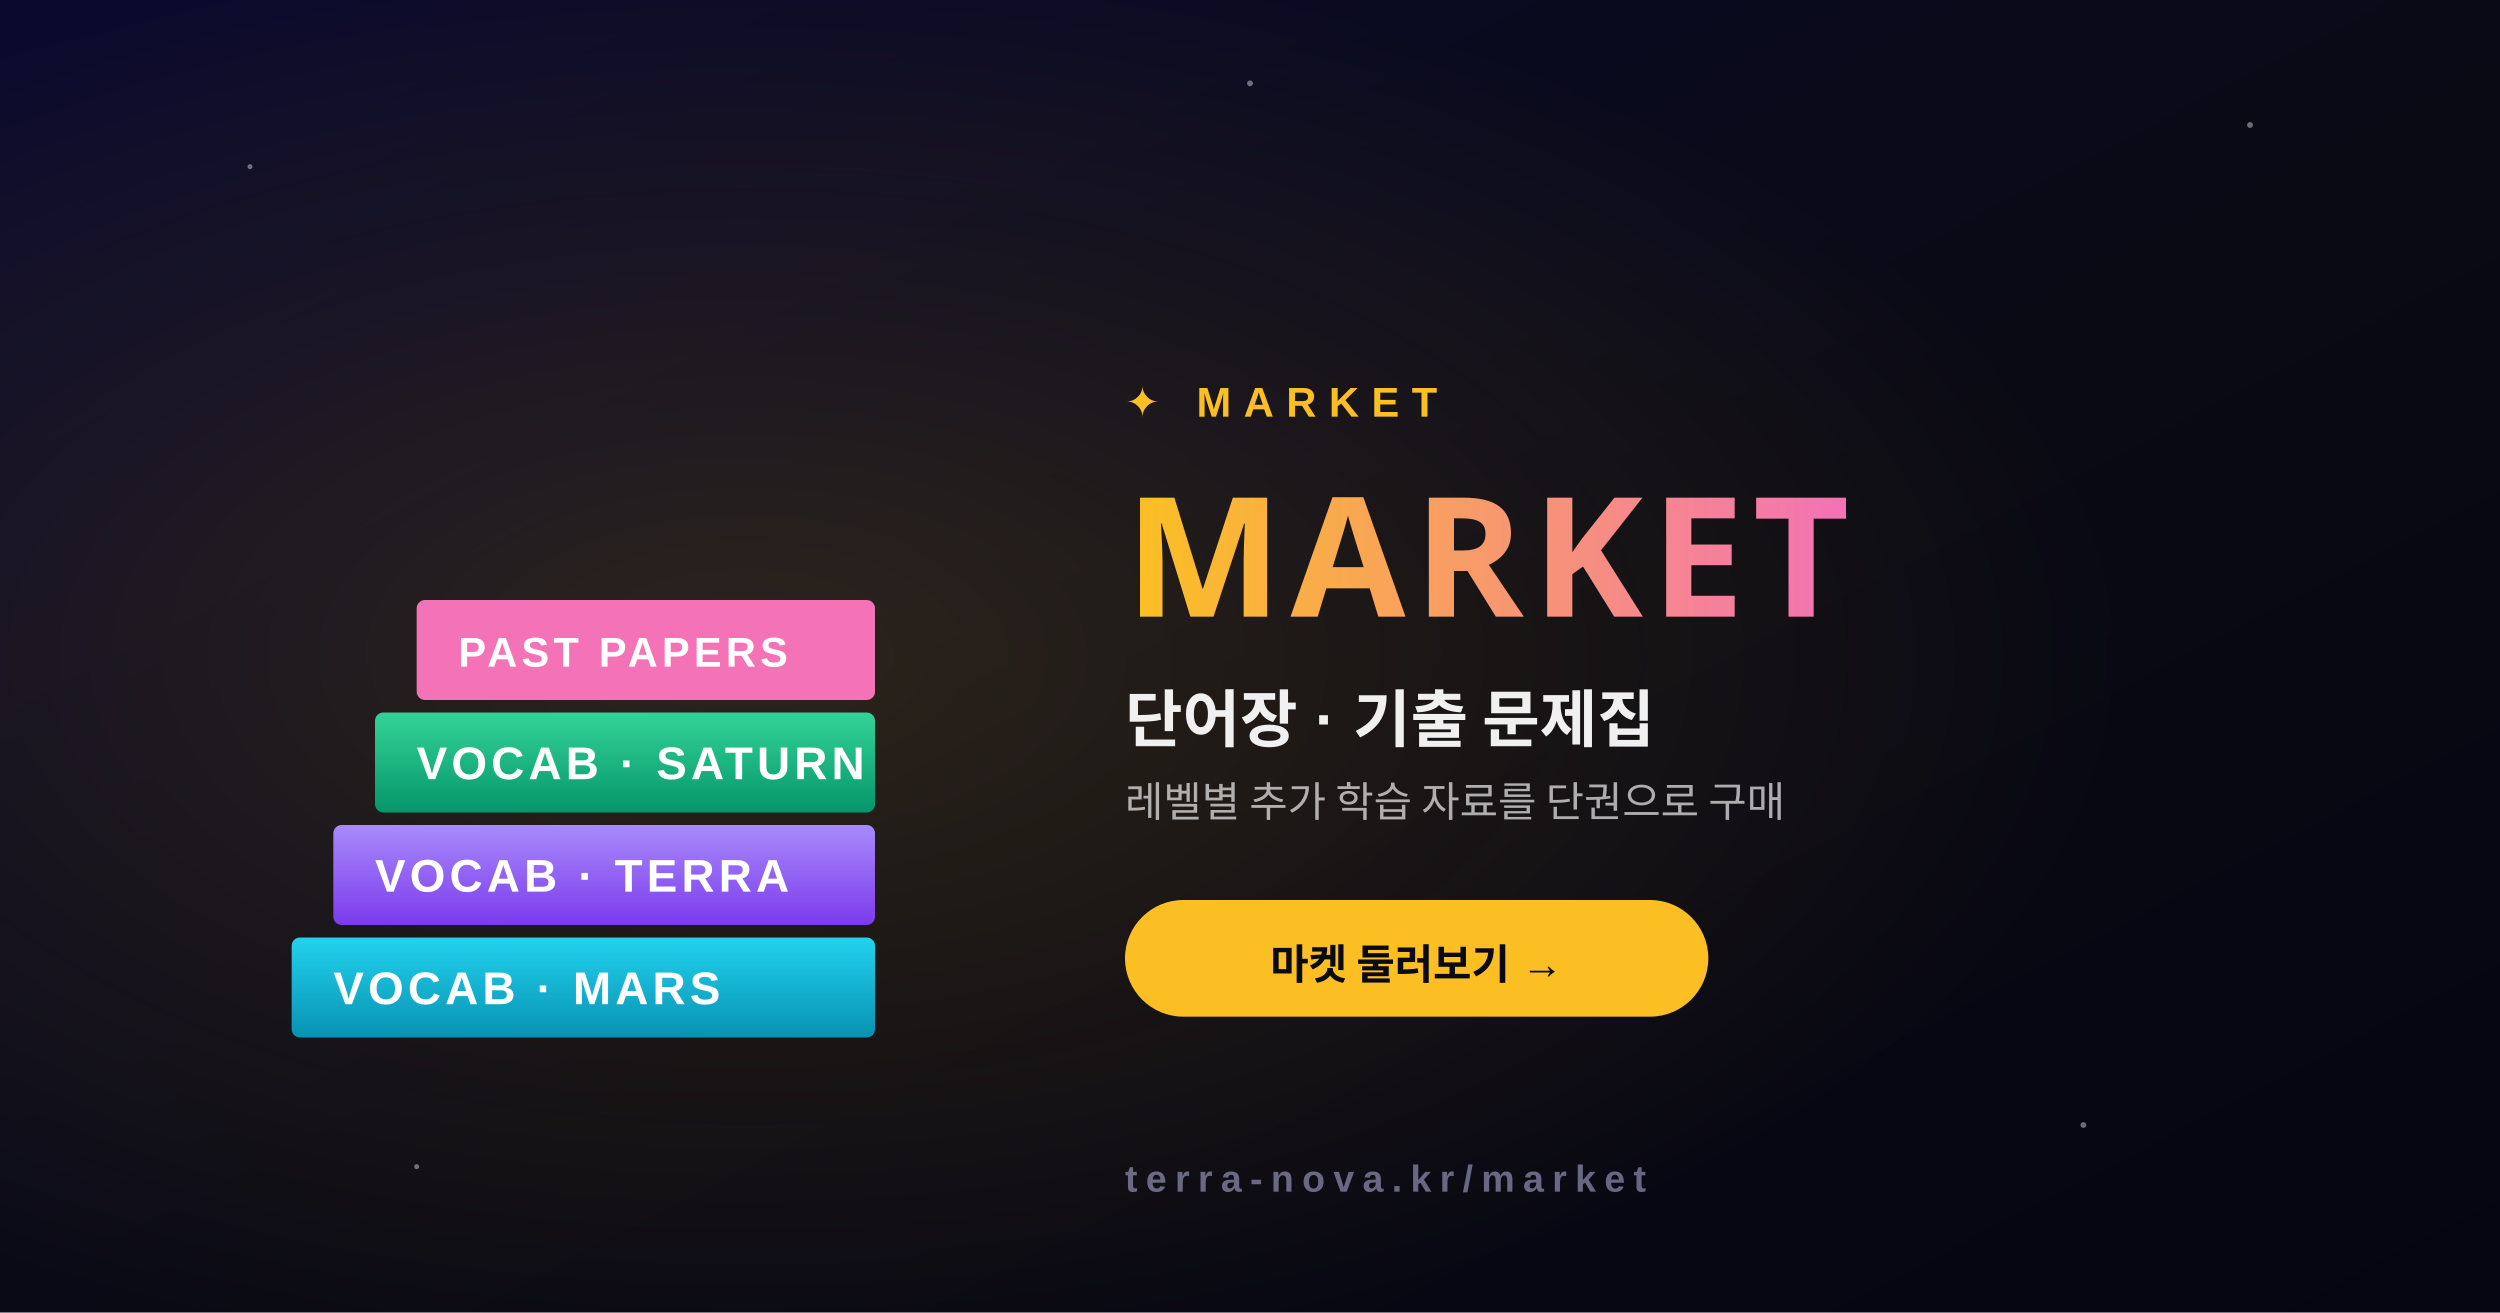
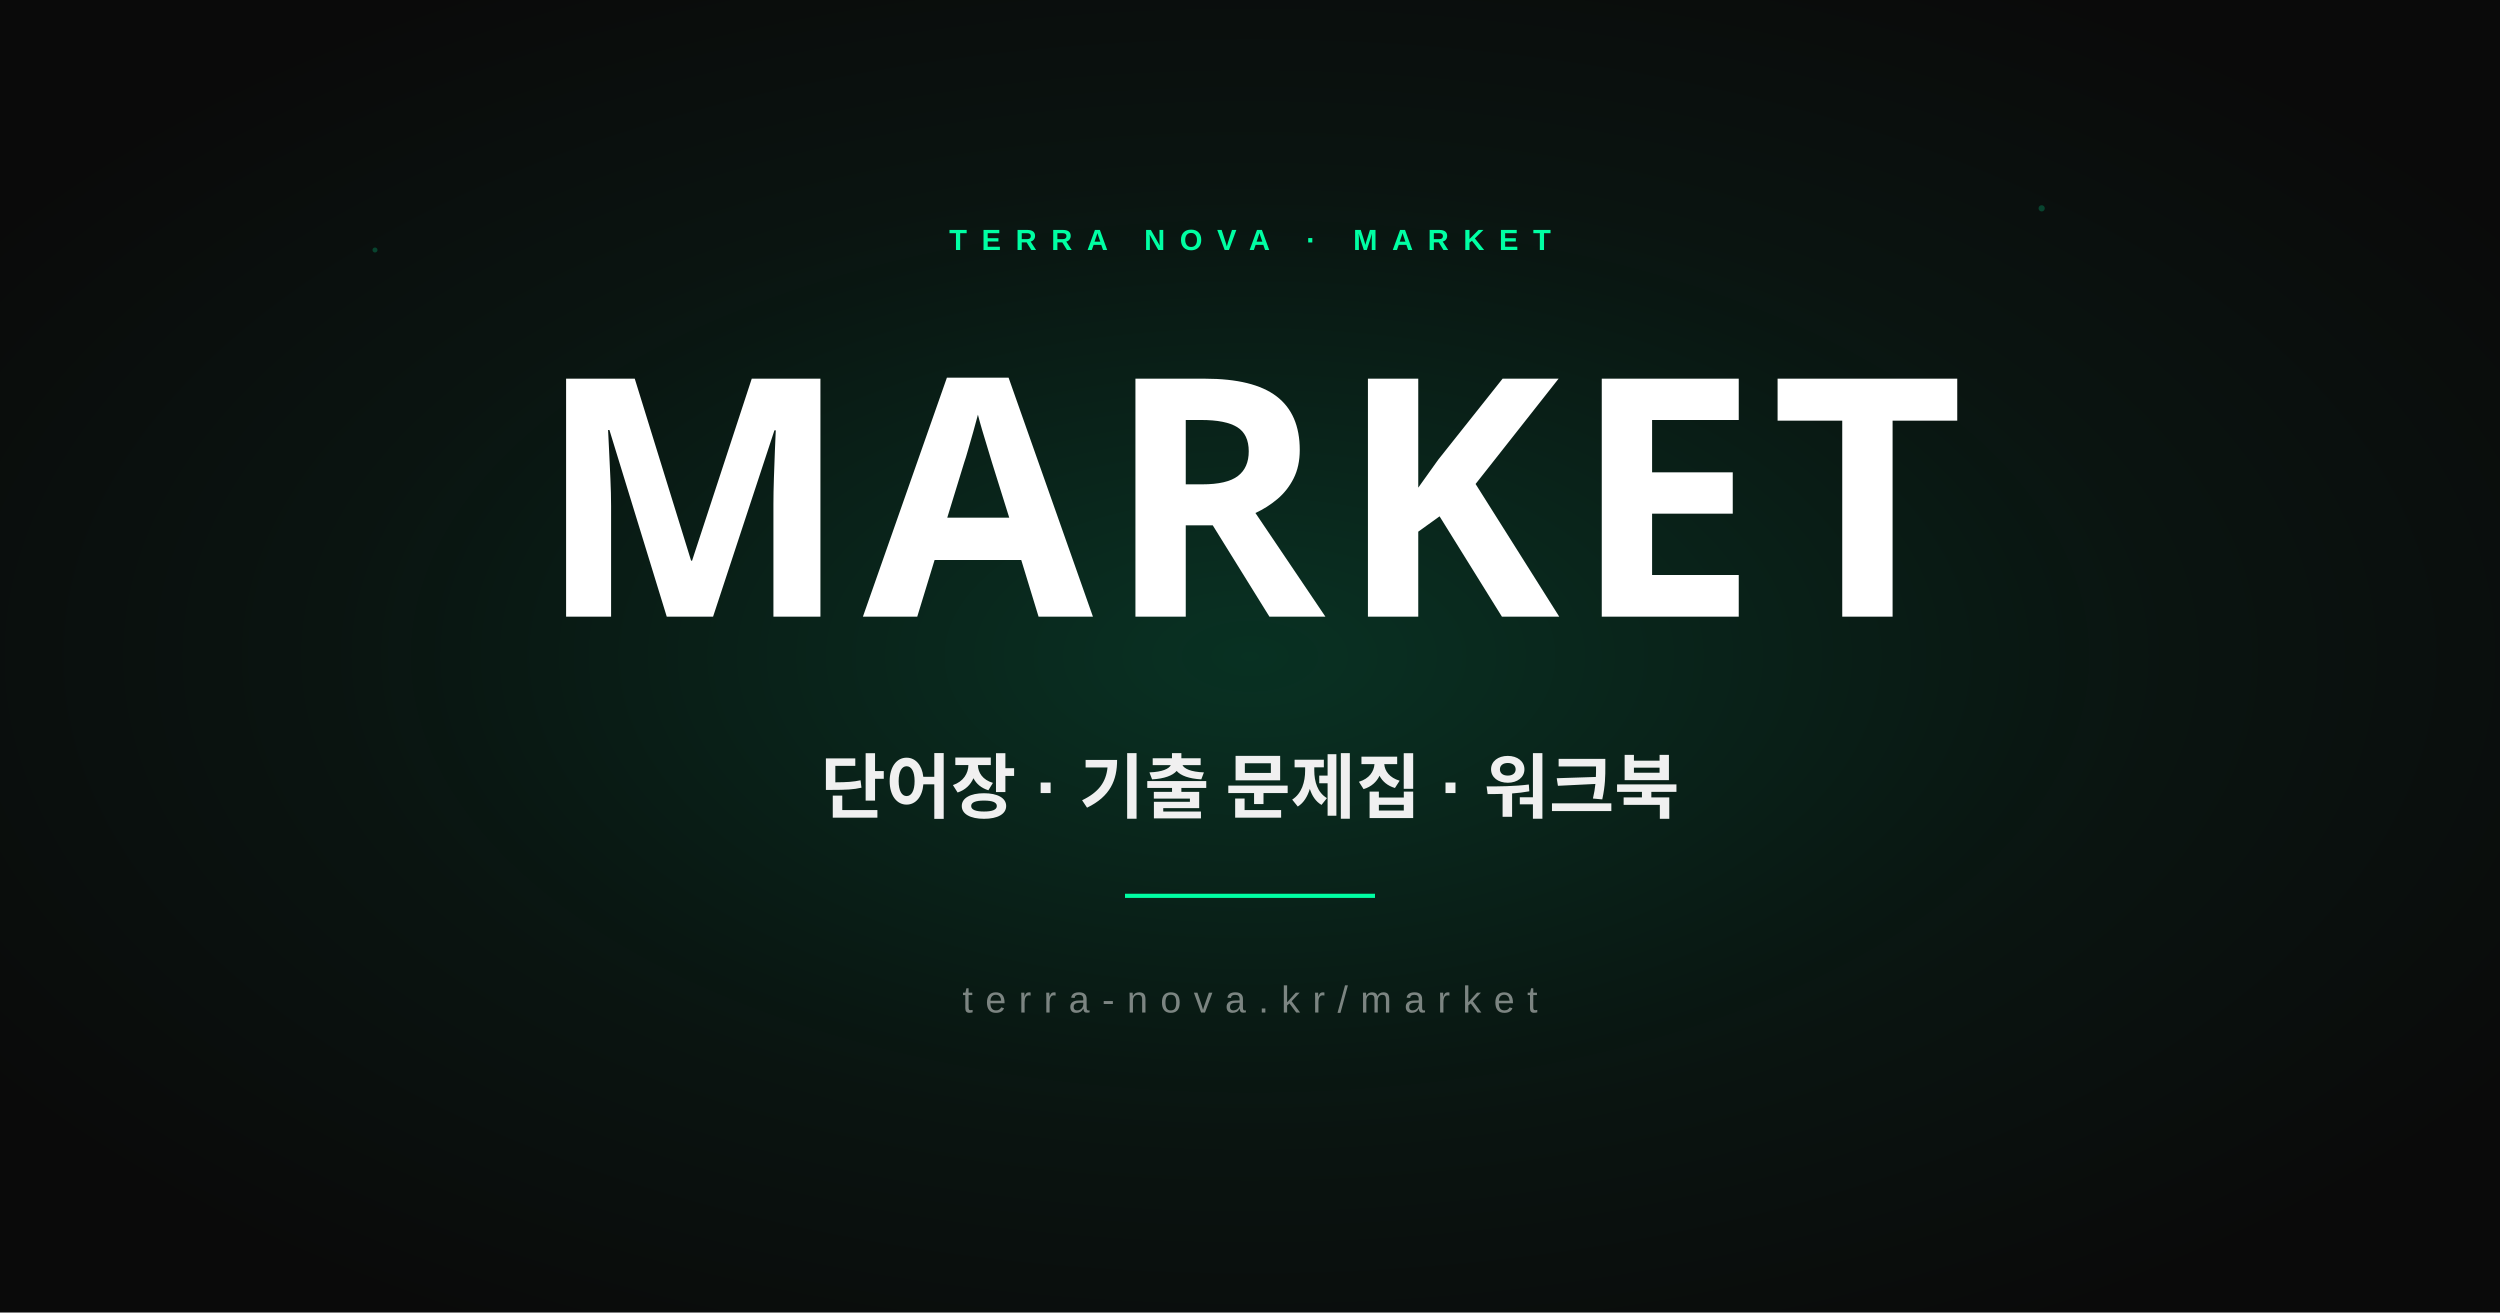
- <svg xmlns="http://www.w3.org/2000/svg" viewBox="0 0 1200 630" width="1200" height="630" role="img" aria-label="Terra Nova 마켓 OG 커버">
+ <svg xmlns="http://www.w3.org/2000/svg" viewBox="0 0 1200 630" width="1200" height="630" role="img" aria-label="Terra Nova market">
  <defs>
-     <linearGradient id="bg" x1="0%" y1="0%" x2="100%" y2="100%">
-       <stop offset="0%" stop-color="#0B0A2E" />
-       <stop offset="55%" stop-color="#0A0A14" />
-       <stop offset="100%" stop-color="#050512" />
-     </linearGradient>
-     <linearGradient id="title" x1="0%" y1="0%" x2="100%" y2="0%">
-       <stop offset="0%" stop-color="#FBBF24" />
-       <stop offset="100%" stop-color="#F472B6" />
-     </linearGradient>
-     <linearGradient id="bookA" x1="0%" y1="0%" x2="0%" y2="100%">
-       <stop offset="0%" stop-color="#22D3EE" />
-       <stop offset="100%" stop-color="#0891B2" />
-     </linearGradient>
-     <linearGradient id="bookB" x1="0%" y1="0%" x2="0%" y2="100%">
-       <stop offset="0%" stop-color="#A78BFA" />
-       <stop offset="100%" stop-color="#7C3AED" />
-     </linearGradient>
-     <linearGradient id="bookC" x1="0%" y1="0%" x2="0%" y2="100%">
-       <stop offset="0%" stop-color="#34D399" />
-       <stop offset="100%" stop-color="#059669" />
-     </linearGradient>
-     <radialGradient id="glow" cx="30%" cy="50%" r="55%">
-       <stop offset="0%" stop-color="rgba(251,191,36,.14)" />
-       <stop offset="100%" stop-color="rgba(251,191,36,0)" />
+     <radialGradient id="halo" cx="50%" cy="50%" r="60%">
+       <stop offset="0%" stop-color="rgba(0,255,163,.16)" />
+       <stop offset="60%" stop-color="rgba(0,255,163,.04)" />
+       <stop offset="100%" stop-color="rgba(0,255,163,0)" />
    </radialGradient>
  </defs>
-   <rect width="1200" height="630" fill="url(#bg)" />
-   <rect width="1200" height="630" fill="url(#glow)" />
-   <g fill="#fff" opacity=".4">
-     <circle cx="120" cy="80" r="1.2" />
-     <circle cx="600" cy="40" r="1.4" />
-     <circle cx="1080" cy="60" r="1.4" />
-     <circle cx="200" cy="560" r="1.2" />
-     <circle cx="1000" cy="540" r="1.4" />
+   <rect width="1200" height="630" fill="#0A0A0A" />
+   <rect width="1200" height="630" fill="url(#halo)" />
+   <g fill="#00FFA3" opacity=".22">
+     <circle cx="180" cy="120" r="1.2" />
+     <circle cx="980" cy="100" r="1.5" />
  </g>
-   <g transform="translate(140,180)">
-     <rect x="0" y="270" width="280" height="48" rx="4" fill="url(#bookA)" />
-     <text x="20" y="302" font-family="'Bebas Neue','Arial',sans-serif" font-weight="700" font-size="22" letter-spacing="2" fill="#fff">VOCAB · MARS</text>
-     <rect x="20" y="216" width="260" height="48" rx="4" fill="url(#bookB)" />
-     <text x="40" y="248" font-family="'Bebas Neue','Arial',sans-serif" font-weight="700" font-size="22" letter-spacing="2" fill="#fff">VOCAB · TERRA</text>
-     <rect x="40" y="162" width="240" height="48" rx="4" fill="url(#bookC)" />
-     <text x="60" y="194" font-family="'Bebas Neue','Arial',sans-serif" font-weight="700" font-size="22" letter-spacing="2" fill="#fff">VOCAB · SATURN</text>
-     <rect x="60" y="108" width="220" height="48" rx="4" fill="#F472B6" />
-     <text x="80" y="140" font-family="'Bebas Neue','Arial',sans-serif" font-weight="700" font-size="20" letter-spacing="2" fill="#fff">PAST PAPERS</text>
-   </g>
-   <text x="540" y="200" font-family="'Noto Sans KR','Arial',sans-serif" font-weight="700" font-size="20" letter-spacing="6" fill="#FBBF24">✦ MARKET</text>
-   <text x="540" y="296" font-family="'Bebas Neue','Arial Black',sans-serif" font-weight="700" font-size="80" letter-spacing="4" fill="url(#title)">MARKET</text>
-   <text x="540" y="356" font-family="'Noto Sans KR','Arial',sans-serif" font-weight="800" font-size="30" fill="#F0F0F0">단어장 · 기출 문제집</text>
-   <text x="540" y="392" font-family="'Noto Sans KR','Arial',sans-serif" font-weight="500" font-size="20" fill="rgba(240,240,240,.7)">레벨별 추가 학습 자료를 단권으로 구매</text>
-   <g transform="translate(540,432)">
-     <rect width="280" height="56" rx="28" fill="#FBBF24" />
-     <text x="140" y="38" text-anchor="middle" font-family="'Noto Sans KR','Arial',sans-serif" font-weight="900" font-size="20" fill="#0A0A14">마켓 둘러보기 →</text>
-   </g>
-   <text x="540" y="572" font-family="'Noto Sans KR','Arial',sans-serif" font-weight="600" font-size="18" letter-spacing="4" fill="rgba(180,180,220,.55)">terra-nova.kr/market</text>
+   <text x="600" y="120" text-anchor="middle" font-family="'Space Grotesk','Arial',sans-serif" font-weight="700" font-size="14" letter-spacing="7" fill="#00FFA3">TERRA NOVA · MARKET</text>
+   <text x="600" y="296" text-anchor="middle" font-family="'Space Grotesk','Arial Black',sans-serif" font-weight="900" font-size="160" letter-spacing="6" fill="#FFFFFF">MARKET</text>
+   <text x="600" y="390" text-anchor="middle" font-family="'Pretendard','Noto Sans KR','Arial',sans-serif" font-weight="800" font-size="34" fill="#F0F0F0">단어장 · 기출 문제집 · 워크북</text>
+   <line x1="540" y1="430" x2="660" y2="430" stroke="#00FFA3" stroke-width="2" />
+   <text x="600" y="486" text-anchor="middle" font-family="'Space Grotesk','Arial',sans-serif" font-weight="500" font-size="18" letter-spacing="6" fill="rgba(240,240,240,.5)">terra-nova.kr/market</text>
</svg>
